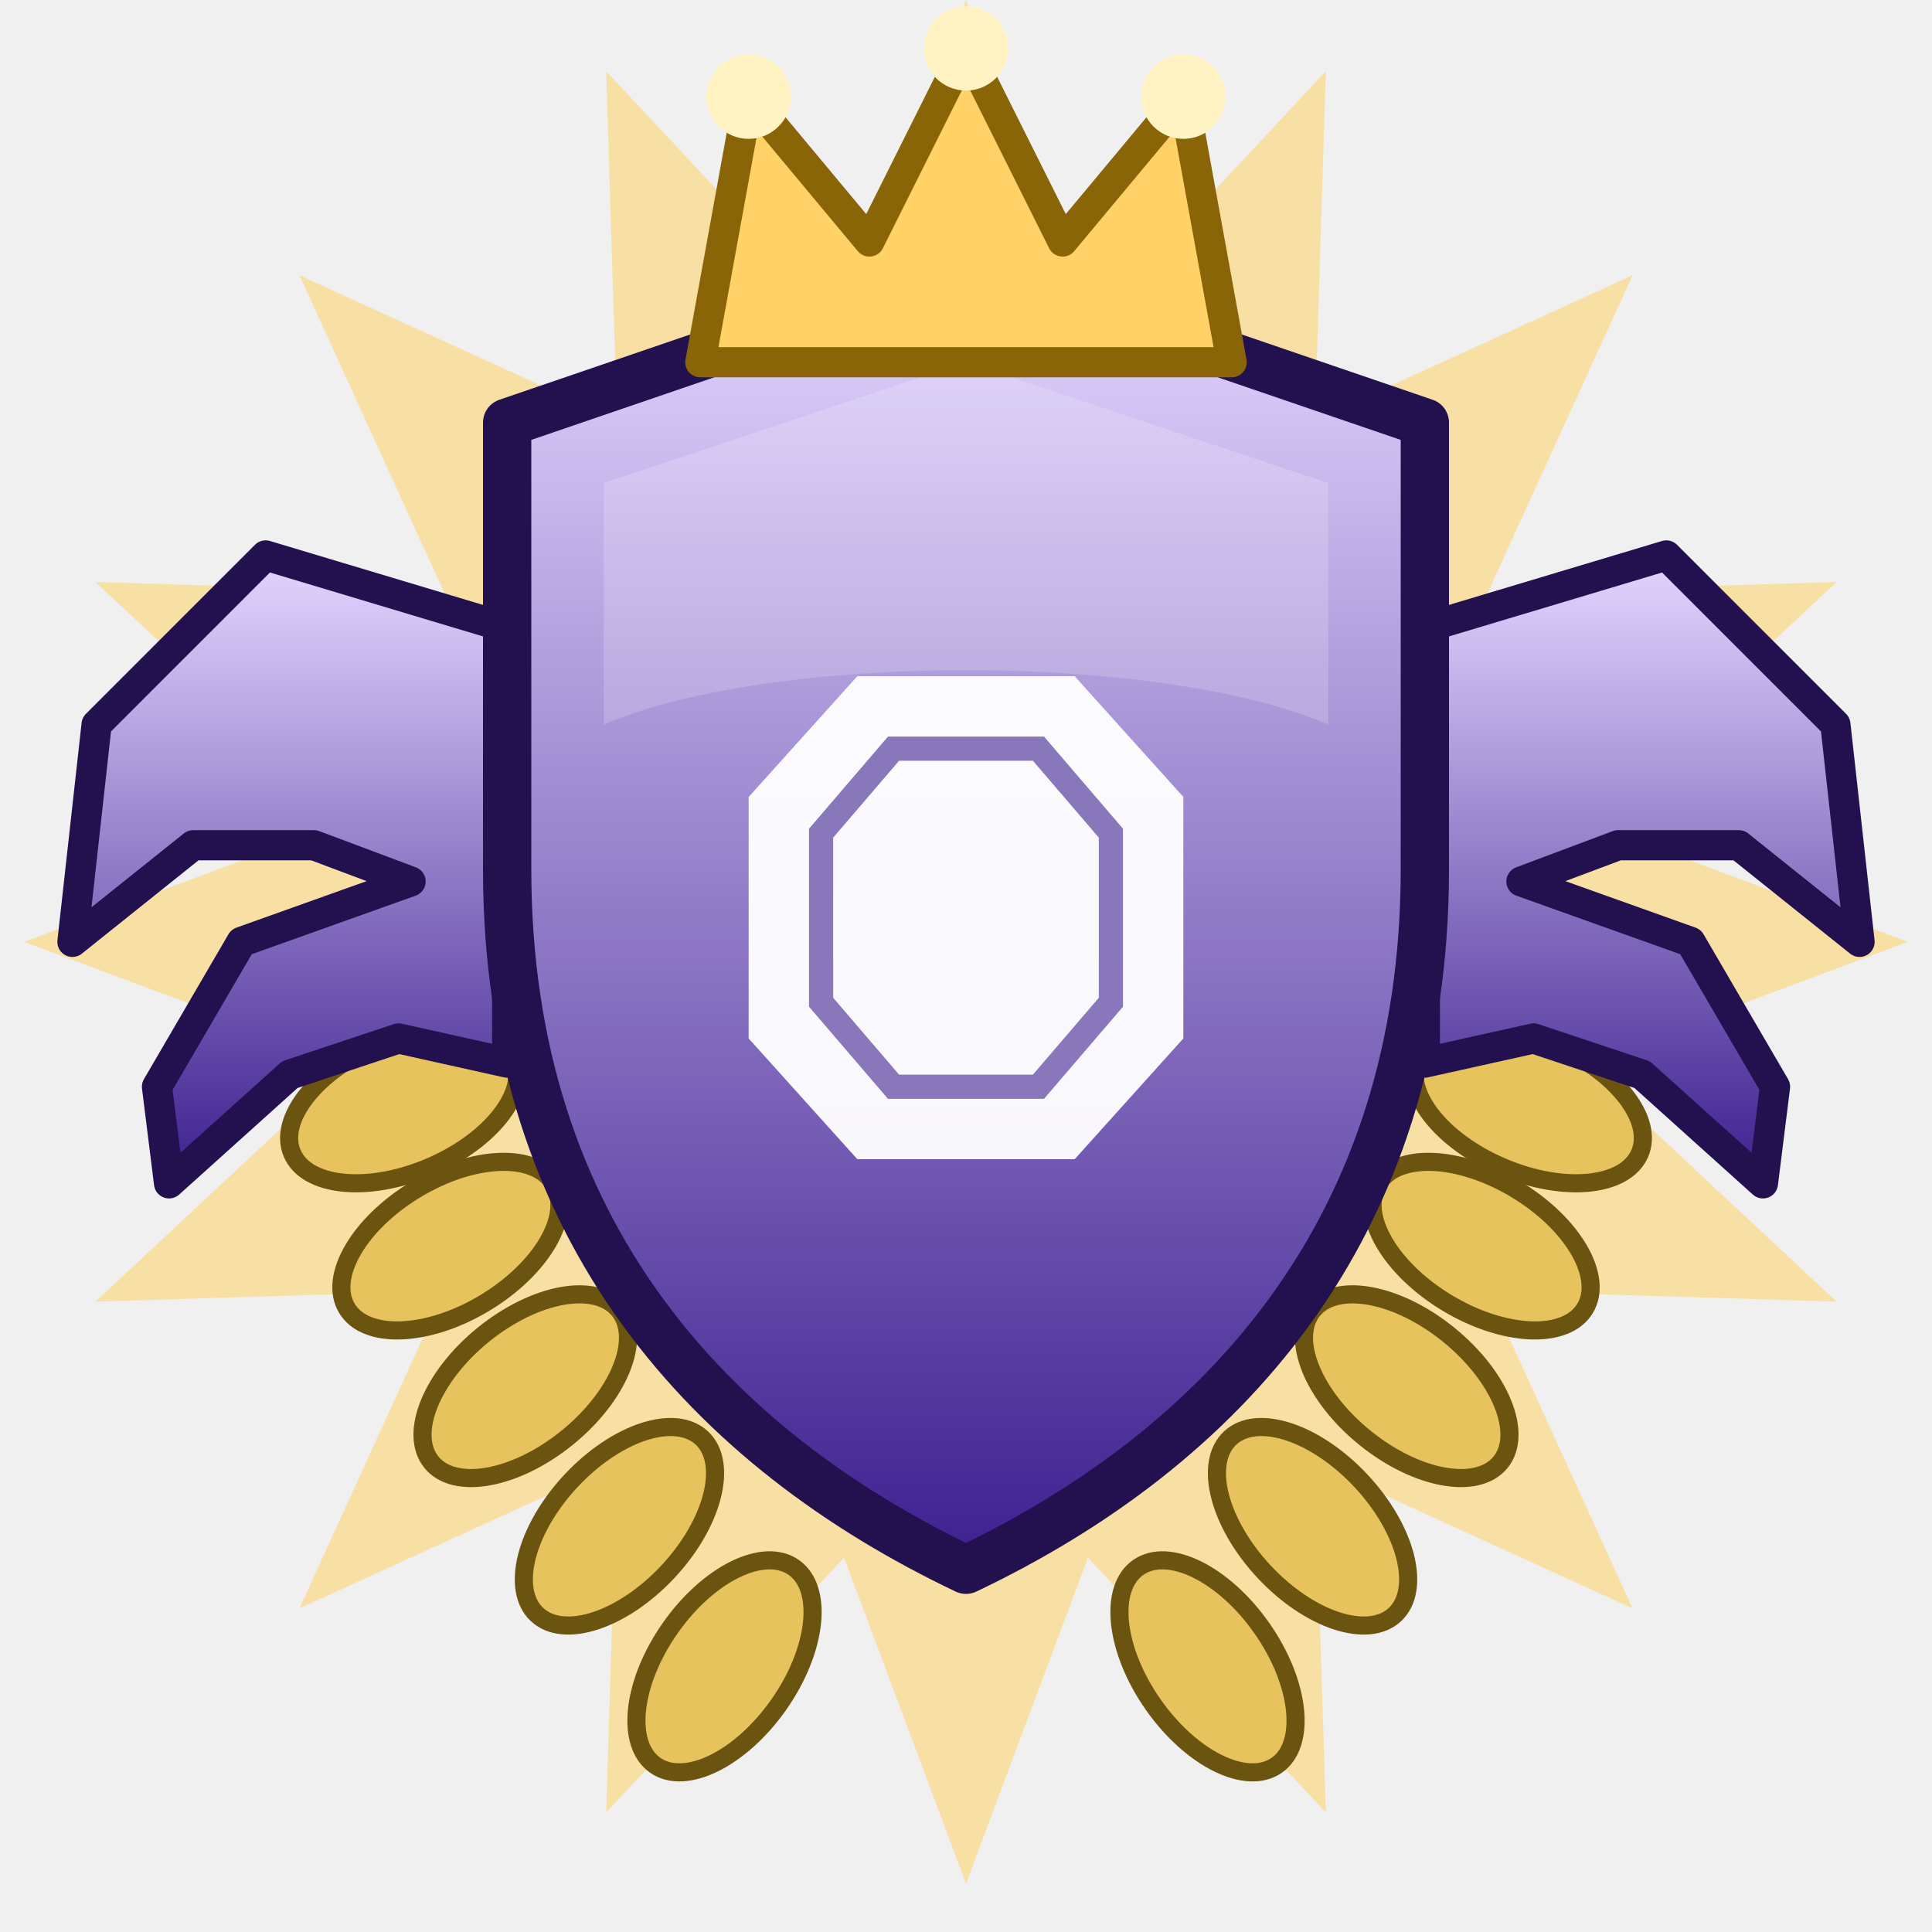
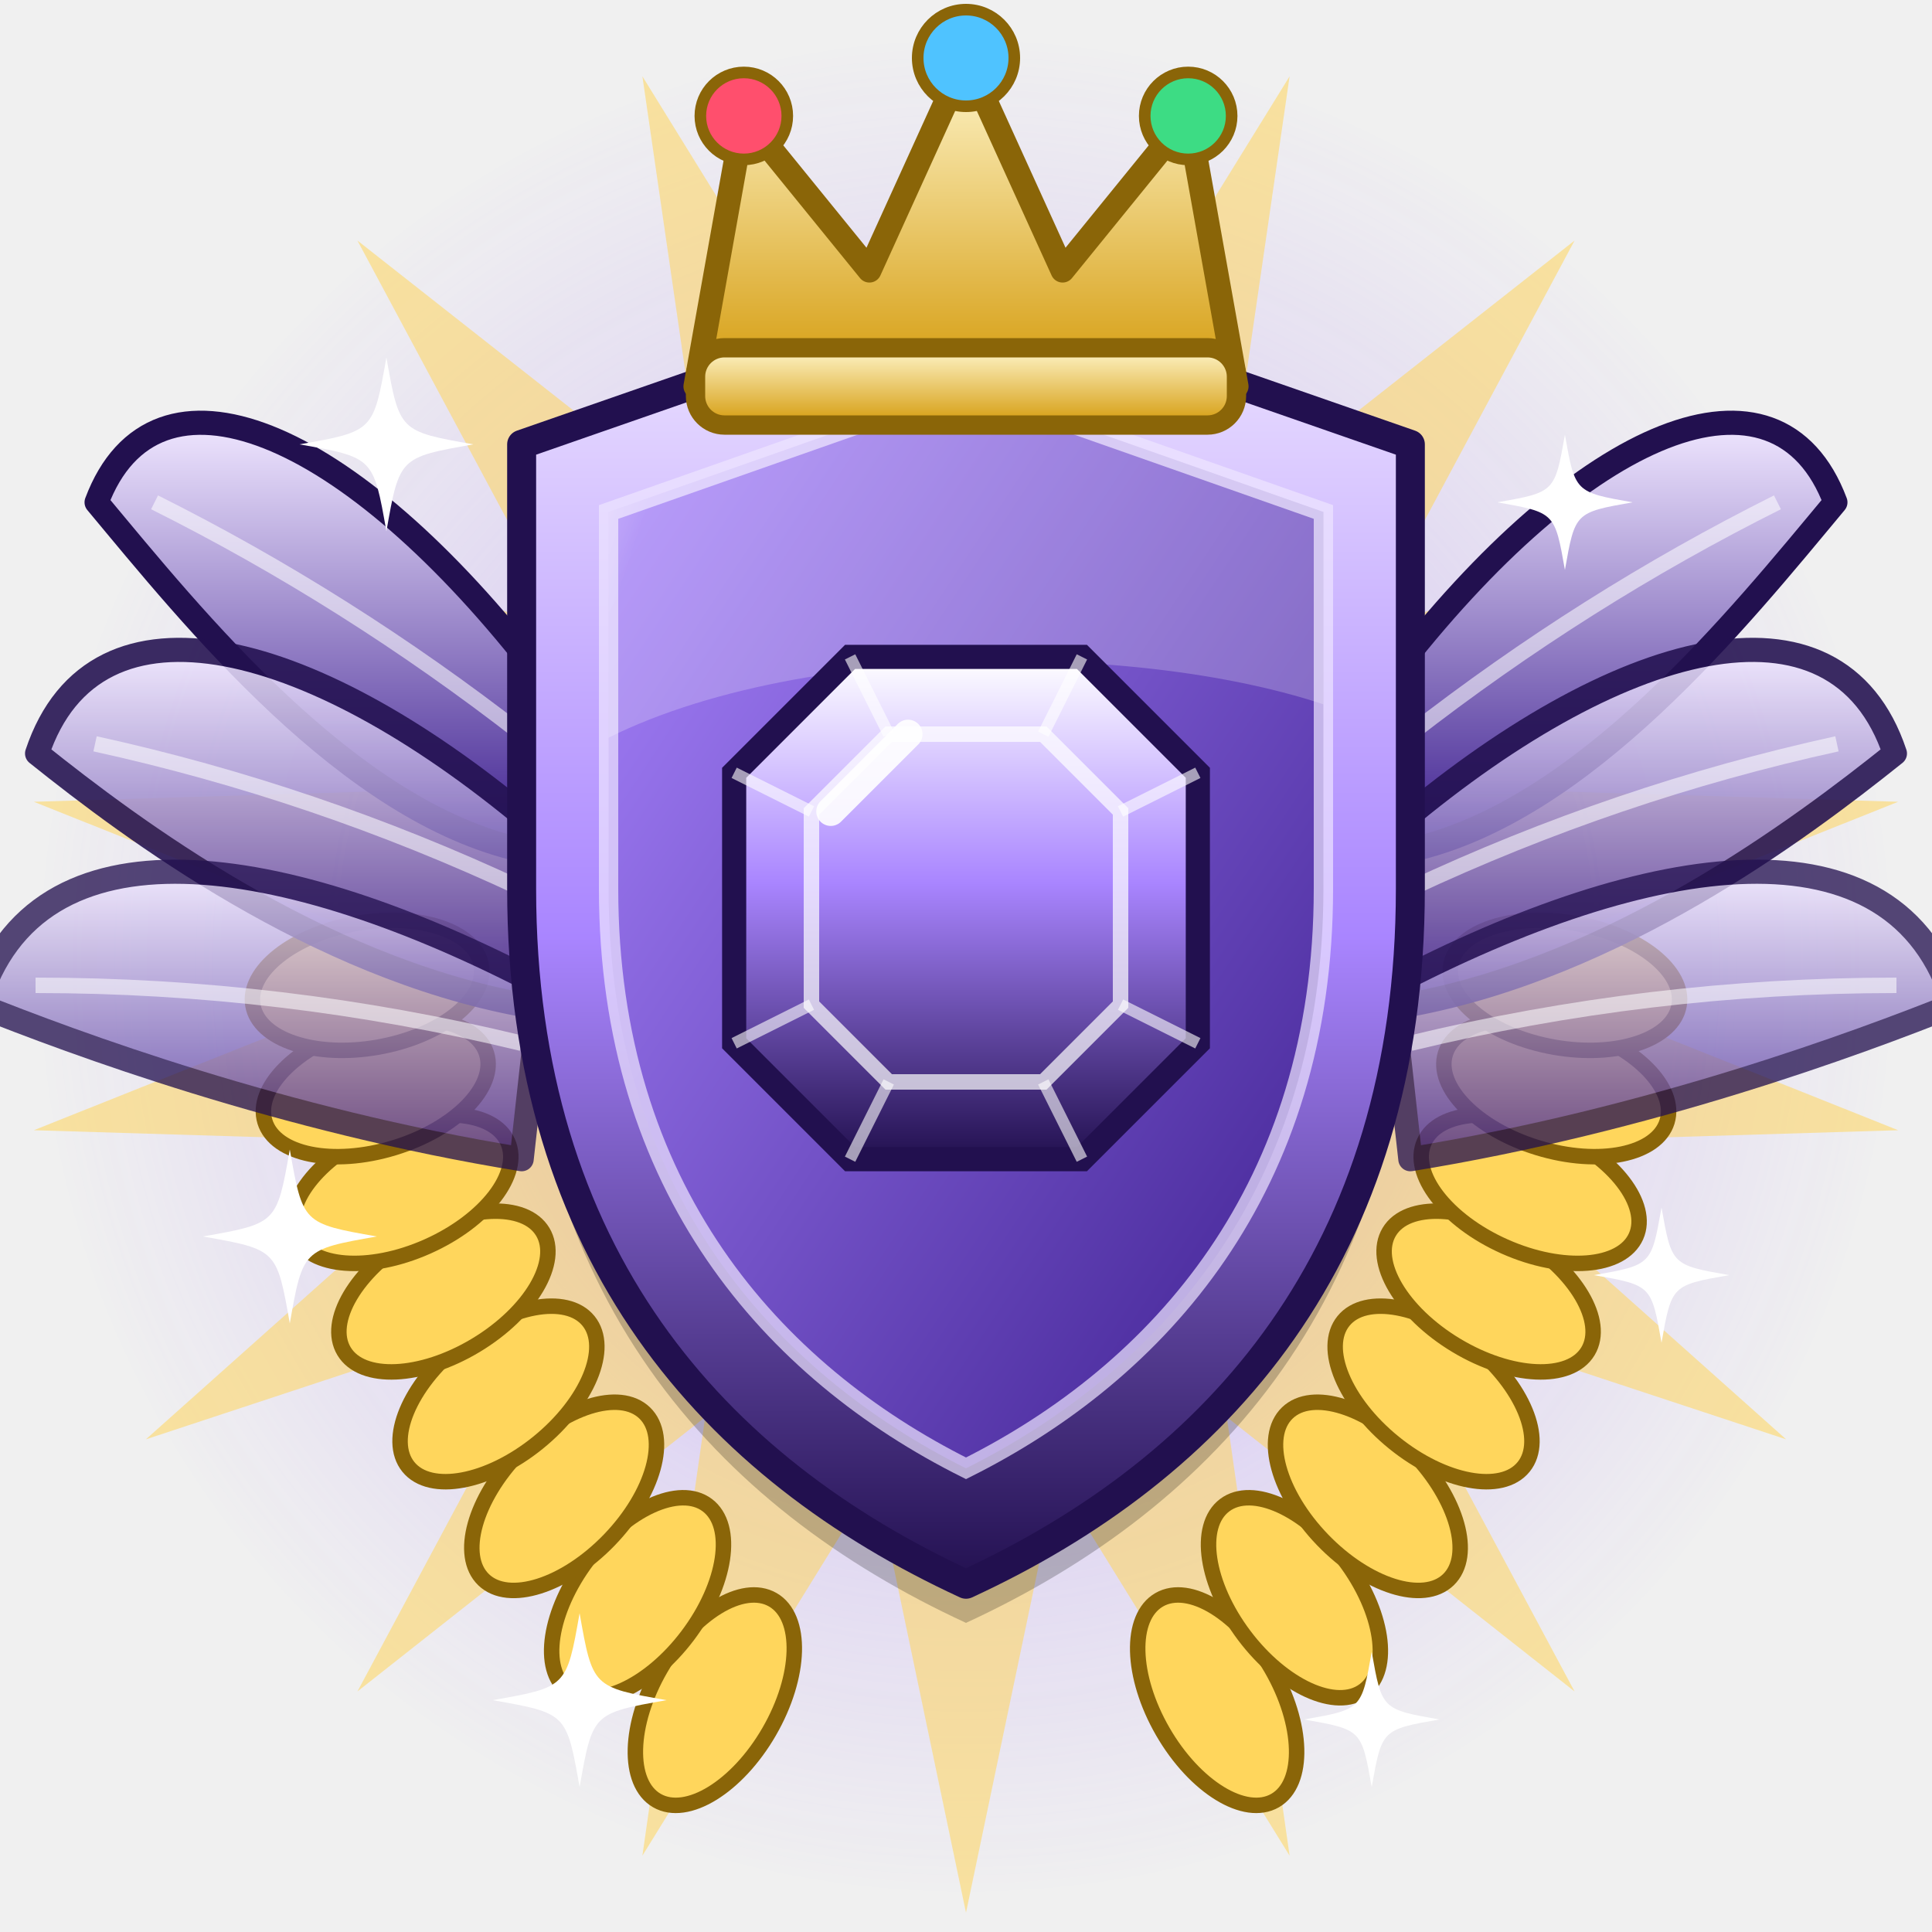
- <svg xmlns="http://www.w3.org/2000/svg" viewBox="0 0 160 160" width="160" height="160" role="img" aria-label="Rango titan">
+ <svg xmlns="http://www.w3.org/2000/svg" viewBox="0 0 200 200" width="200" height="200" role="img" aria-label="Rango titan">
+   <style>.tw{animation:tw 2.4s ease-in-out infinite;transform-box:fill-box}@keyframes tw{0%,100%{opacity:.15;transform:scale(.55)}50%{opacity:1;transform:scale(1)}}.shine{animation:sh 3.6s ease-in-out infinite}@keyframes sh{0%{transform:translateX(-150px)}55%,100%{transform:translateX(150px)}}.rays{animation:rot 18s linear infinite;transform-origin:100px 100px}@keyframes rot{to{transform:rotate(360deg)}}.aura{animation:pulse 2.8s ease-in-out infinite;transform-origin:100px 100px}@keyframes pulse{0%,100%{opacity:.75;transform:scale(.94)}50%{opacity:1;transform:scale(1.04)}}@media (prefers-reduced-motion:reduce){.tw,.shine,.rays,.aura{animation:none}}</style>
  <defs>
-     <linearGradient id="g_titan" x1="0" y1="0" x2="0" y2="1">
-       <stop offset="0" stop-color="#e3d6ff" />
+     <linearGradient id="titan_rim" x1="0" y1="0" x2="0" y2="1">
+       <stop offset="0" stop-color="#efe6ff" />
+       <stop offset="0.5" stop-color="#a985ff" />
+       <stop offset="1" stop-color="#22104f" />
+     </linearGradient>
+     <linearGradient id="titan_field" x1="0" y1="0" x2="1" y2="1">
+       <stop offset="0" stop-color="#a985ff" />
      <stop offset="1" stop-color="#3d1f8f" />
    </linearGradient>
+     <linearGradient id="titan_wing" x1="0" y1="0" x2="0" y2="1">
+       <stop offset="0" stop-color="#efe6ff" />
+       <stop offset="1" stop-color="#3d1f8f" />
+     </linearGradient>
+     <clipPath id="titan_clip">
+       <path d="M100 40 L137 53 V92 C137 123 120 142 100 152 C80 142 63 123 63 92 V53 Z" />
+     </clipPath>
+     <linearGradient id="titan_shine" x1="0" y1="0" x2="1" y2="0">
+       <stop offset="0" stop-color="#fff" stop-opacity="0" />
+       <stop offset="0.5" stop-color="#fff" stop-opacity="0.75" />
+       <stop offset="1" stop-color="#fff" stop-opacity="0" />
+     </linearGradient>
+     <linearGradient id="titan_gem" x1="0" y1="0" x2="0" y2="1">
+       <stop offset="0" stop-color="#ffffff" />
+       <stop offset="0.45" stop-color="#a985ff" />
+       <stop offset="1" stop-color="#22104f" />
+     </linearGradient>
+     <linearGradient id="titan_gold" x1="0" y1="0" x2="0" y2="1">
+       <stop offset="0" stop-color="#fff6cc" />
+       <stop offset="1" stop-color="#d49a0a" />
+     </linearGradient>
+     <radialGradient id="titan_aura">
+       <stop offset="0" stop-color="#9b6bff" stop-opacity="0.75" />
+       <stop offset="0.6" stop-color="#9b6bff" stop-opacity="0.18" />
+       <stop offset="1" stop-color="#9b6bff" stop-opacity="0" />
+     </radialGradient>
  </defs>
-   <polygon points="158.0,78.0 131.0,88.1 152.1,107.8 123.2,106.9 135.2,133.2 108.9,121.2 109.8,150.1 90.1,129.0 80.0,156.0 69.9,129.0 50.2,150.1 51.1,121.2 24.8,133.2 36.8,106.9 7.9,107.8 29.0,88.1 2.0,78.0 29.0,67.9 7.9,48.2 36.8,49.1 24.8,22.8 51.1,34.8 50.2,5.9 69.9,27.0 80.0,0.0 90.1,27.0 109.8,5.9 108.9,34.8 135.2,22.8 123.2,49.1 152.1,48.2 131.0,67.9" fill="#ffd166" opacity="0.55" />
-   <ellipse cx="60.0" cy="138.0" rx="5.5" ry="10" fill="#e6c35c" stroke="#6b5410" stroke-width="1.5" transform="rotate(35 60.0 138.0)" />
-   <ellipse cx="51.3" cy="126.4" rx="5.5" ry="10" fill="#e6c35c" stroke="#6b5410" stroke-width="1.5" transform="rotate(43 51.3 126.4)" />
-   <ellipse cx="43.5" cy="114.8" rx="5.5" ry="10" fill="#e6c35c" stroke="#6b5410" stroke-width="1.5" transform="rotate(51 43.5 114.8)" />
-   <ellipse cx="37.3" cy="103.2" rx="5.5" ry="10" fill="#e6c35c" stroke="#6b5410" stroke-width="1.5" transform="rotate(59 37.3 103.2)" />
-   <ellipse cx="33.4" cy="91.6" rx="5.5" ry="10" fill="#e6c35c" stroke="#6b5410" stroke-width="1.5" transform="rotate(67 33.4 91.6)" />
-   <ellipse cx="32.0" cy="80.0" rx="5.5" ry="10" fill="#e6c35c" stroke="#6b5410" stroke-width="1.5" transform="rotate(75 32.0 80.0)" />
-   <ellipse cx="100.0" cy="138.0" rx="5.5" ry="10" fill="#e6c35c" stroke="#6b5410" stroke-width="1.5" transform="rotate(-35 100.0 138.0)" />
-   <ellipse cx="108.7" cy="126.4" rx="5.5" ry="10" fill="#e6c35c" stroke="#6b5410" stroke-width="1.5" transform="rotate(-43 108.7 126.4)" />
-   <ellipse cx="116.5" cy="114.8" rx="5.5" ry="10" fill="#e6c35c" stroke="#6b5410" stroke-width="1.5" transform="rotate(-51 116.5 114.8)" />
-   <ellipse cx="122.7" cy="103.2" rx="5.5" ry="10" fill="#e6c35c" stroke="#6b5410" stroke-width="1.5" transform="rotate(-59 122.7 103.2)" />
-   <ellipse cx="126.6" cy="91.6" rx="5.5" ry="10" fill="#e6c35c" stroke="#6b5410" stroke-width="1.5" transform="rotate(-67 126.6 91.6)" />
-   <ellipse cx="128.0" cy="80.0" rx="5.5" ry="10" fill="#e6c35c" stroke="#6b5410" stroke-width="1.5" transform="rotate(-75 128.0 80.0)" />
-   <path d="M42 52 L22 46 L8 60 L6 78 L16 70 L26 70 L34 73 L20 78 L13 90 L14 98 L24 89 L33 86 L42 88 Z" fill="url(#g_titan)" stroke="#22104f" stroke-width="2.5" stroke-linejoin="round" />
-   <path d="M118 52 L138 46 L152 60 L154 78 L144 70 L134 70 L126 73 L140 78 L147 90 L146 98 L136 89 L127 86 L118 88 Z" fill="url(#g_titan)" stroke="#22104f" stroke-width="2.5" stroke-linejoin="round" />
-   <path d="M80 22 L118 35 V72 C118 102 101 120 80 130 C59 120 42 102 42 72 V35 Z" fill="url(#g_titan)" stroke="#22104f" stroke-width="4" stroke-linejoin="round" />
-   <path d="M80 30 L110 40 V60 C96 54 64 54 50 60 V40 Z" fill="#ffffff" opacity="0.18" />
-   <polygon points="71,56 89,56 98,66 98,86 89,96 71,96 62,86 62,66" fill="#ffffff" opacity="0.95" />
-   <polygon points="74,62 86,62 92,69 92,83 86,90 74,90 68,83 68,69" fill="none" stroke="#3d1f8f" stroke-width="2" opacity="0.6" />
-   <path d="M58 30 L62 8 L72 20 L80 4 L88 20 L98 8 L102 30 Z" fill="#ffd166" stroke="#8a6508" stroke-width="2.5" stroke-linejoin="round" />
-   <circle cx="62" cy="8" r="3.5" fill="#fff3c4" />
-   <circle cx="80" cy="4" r="3.5" fill="#fff3c4" />
-   <circle cx="98" cy="8" r="3.5" fill="#fff3c4" />
+   <circle class="aura" cx="100" cy="100" r="96" fill="url(#titan_aura)" />
+   <polygon class="rays" points="100.0,2.0 109.4,46.9 133.5,7.9 126.9,53.3 163.0,24.9 141.3,65.4 184.9,51.0 150.6,81.6 196.5,83.0 153.9,100.0 196.5,117.0 150.6,118.4 184.9,149.0 141.3,134.6 163.0,175.1 127.0,146.7 133.5,192.1 109.4,153.1 100.0,198.0 90.6,153.1 66.5,192.1 73.0,146.7 37.0,175.1 58.7,134.6 15.1,149.0 49.4,118.4 3.5,117.0 46.1,100.0 3.5,83.0 49.4,81.6 15.1,51.0 58.7,65.4 37.0,24.9 73.1,53.3 66.5,7.9 90.6,46.9" fill="#ffd65c" opacity="0.55" />
+   <ellipse cx="74.0" cy="176.0" rx="6.5" ry="12" fill="#ffd65c" stroke="#8a6508" stroke-width="1.6" transform="rotate(30 74.0 176.0)" />
+   <ellipse cx="66.0" cy="165.4" rx="6.5" ry="12" fill="#ffd65c" stroke="#8a6508" stroke-width="1.6" transform="rotate(37 66.0 165.4)" />
+   <ellipse cx="58.4" cy="154.9" rx="6.5" ry="12" fill="#ffd65c" stroke="#8a6508" stroke-width="1.6" transform="rotate(44 58.4 154.9)" />
+   <ellipse cx="51.6" cy="144.3" rx="6.5" ry="12" fill="#ffd65c" stroke="#8a6508" stroke-width="1.6" transform="rotate(51 51.6 144.3)" />
+   <ellipse cx="45.9" cy="133.7" rx="6.5" ry="12" fill="#ffd65c" stroke="#8a6508" stroke-width="1.6" transform="rotate(59 45.9 133.7)" />
+   <ellipse cx="41.6" cy="123.1" rx="6.5" ry="12" fill="#ffd65c" stroke="#8a6508" stroke-width="1.6" transform="rotate(66 41.6 123.1)" />
+   <ellipse cx="38.9" cy="112.6" rx="6.5" ry="12" fill="#ffd65c" stroke="#8a6508" stroke-width="1.6" transform="rotate(73 38.9 112.6)" />
+   <ellipse cx="38.0" cy="102.0" rx="6.5" ry="12" fill="#ffd65c" stroke="#8a6508" stroke-width="1.6" transform="rotate(80 38.0 102.0)" />
+   <ellipse cx="126.0" cy="176.0" rx="6.5" ry="12" fill="#ffd65c" stroke="#8a6508" stroke-width="1.6" transform="rotate(-30 126.0 176.0)" />
+   <ellipse cx="134.0" cy="165.4" rx="6.5" ry="12" fill="#ffd65c" stroke="#8a6508" stroke-width="1.6" transform="rotate(-37 134.0 165.4)" />
+   <ellipse cx="141.6" cy="154.9" rx="6.5" ry="12" fill="#ffd65c" stroke="#8a6508" stroke-width="1.6" transform="rotate(-44 141.6 154.9)" />
+   <ellipse cx="148.4" cy="144.3" rx="6.5" ry="12" fill="#ffd65c" stroke="#8a6508" stroke-width="1.6" transform="rotate(-51 148.4 144.3)" />
+   <ellipse cx="154.1" cy="133.7" rx="6.5" ry="12" fill="#ffd65c" stroke="#8a6508" stroke-width="1.6" transform="rotate(-59 154.1 133.7)" />
+   <ellipse cx="158.4" cy="123.1" rx="6.5" ry="12" fill="#ffd65c" stroke="#8a6508" stroke-width="1.6" transform="rotate(-66 158.4 123.1)" />
+   <ellipse cx="161.1" cy="112.6" rx="6.5" ry="12" fill="#ffd65c" stroke="#8a6508" stroke-width="1.6" transform="rotate(-73 161.1 112.6)" />
+   <ellipse cx="162.0" cy="102.0" rx="6.5" ry="12" fill="#ffd65c" stroke="#8a6508" stroke-width="1.6" transform="rotate(-80 162.0 102.0)" />
+   <path d="M56 70 C36.0 44 16.0 36 10.0 52 C20.0 64 36.0 84 54 88 Z" fill="url(#titan_wing)" stroke="#22104f" stroke-width="2.5" stroke-linejoin="round" opacity="1.00" />
+   <path d="M54 76 Q36.0 62 16.0 52" stroke="#ffffff" stroke-width="1.6" fill="none" opacity="0.55" />
+   <path d="M56 86 C32.64 66 9.84 60 3.84 78 C13.84 86 32.64 100 54 104 Z" fill="url(#titan_wing)" stroke="#22104f" stroke-width="2.5" stroke-linejoin="round" opacity="0.88" />
+   <path d="M54 92 Q32.64 82 9.84 77" stroke="#ffffff" stroke-width="1.6" fill="none" opacity="0.55" />
+   <path d="M56 102 C29.28 88 3.68 84 -2.32 104 C7.68 108 29.28 116 54 120 Z" fill="url(#titan_wing)" stroke="#22104f" stroke-width="2.5" stroke-linejoin="round" opacity="0.76" />
+   <path d="M54 108 Q29.28 102 3.68 102" stroke="#ffffff" stroke-width="1.6" fill="none" opacity="0.55" />
+   <path d="M144 70 C164.0 44 184.0 36 190.0 52 C180.0 64 164.0 84 146 88 Z" fill="url(#titan_wing)" stroke="#22104f" stroke-width="2.5" stroke-linejoin="round" opacity="1.00" />
+   <path d="M146 76 Q164.0 62 184.0 52" stroke="#ffffff" stroke-width="1.6" fill="none" opacity="0.55" />
+   <path d="M144 86 C167.36 66 190.16 60 196.16 78 C186.16 86 167.36 100 146 104 Z" fill="url(#titan_wing)" stroke="#22104f" stroke-width="2.5" stroke-linejoin="round" opacity="0.88" />
+   <path d="M146 92 Q167.36 82 190.16 77" stroke="#ffffff" stroke-width="1.6" fill="none" opacity="0.55" />
+   <path d="M144 102 C170.72 88 196.32 84 202.32 104 C192.32 108 170.72 116 146 120 Z" fill="url(#titan_wing)" stroke="#22104f" stroke-width="2.5" stroke-linejoin="round" opacity="0.76" />
+   <path d="M146 108 Q170.72 102 196.32 102" stroke="#ffffff" stroke-width="1.6" fill="none" opacity="0.55" />
+   <path d="M100 30 L146 46 V92 C146 130 126 152 100 164 C74 152 54 130 54 92 V46 Z" transform="translate(0 4)" fill="#000" opacity="0.22" />
+   <path d="M100 30 L146 46 V92 C146 130 126 152 100 164 C74 152 54 130 54 92 V46 Z" fill="url(#titan_rim)" stroke="#22104f" stroke-width="3" stroke-linejoin="round" />
+   <path d="M100 40 L137 53 V92 C137 123 120 142 100 152 C80 142 63 123 63 92 V53 Z" fill="url(#titan_field)" stroke="#efe6ff" stroke-width="2" stroke-opacity="0.7" />
+   <g clip-path="url(#titan_clip)">
+     <path d="M60 40 L140 40 L140 74 C120 66 80 66 60 78 Z" fill="#fff" opacity="0.22" />
+     <rect class="shine" x="40" y="20" width="44" height="160" fill="url(#titan_shine)" transform="skewX(-18)" />
+   </g>
+   <polygon points="88,68 112,68 124,80 124,108 112,120 88,120 76,108 76,80" fill="url(#titan_gem)" stroke="#22104f" stroke-width="2.5" />
+   <polygon points="92,76 108,76 116,84 116,104 108,112 92,112 84,104 84,84" fill="none" stroke="#fff" stroke-width="1.6" opacity="0.7" />
+   <path d="M88 68 L92 76 M112 68 L108 76 M124 80 L116 84 M124 108 L116 104 M112 120 L108 112 M88 120 L92 112 M76 108 L84 104 M76 80 L84 84" stroke="#fff" stroke-width="1.2" opacity="0.6" />
+   <path d="M86 84 L94 76" stroke="#fff" stroke-width="3" stroke-linecap="round" opacity="0.9" />
+   <path d="M72 40 L77 12 L90 28 L100 6 L110 28 L123 12 L128 40 Z" fill="url(#titan_gold)" stroke="#8a6508" stroke-width="2.5" stroke-linejoin="round" />
+   <rect x="72" y="36" width="56" height="8" rx="3" fill="url(#titan_gold)" stroke="#8a6508" stroke-width="2" />
+   <circle cx="77" cy="12" r="4.5" fill="#ff4f6d" stroke="#8a6508" stroke-width="1.2" />
+   <circle cx="100" cy="6" r="5" fill="#4fc3ff" stroke="#8a6508" stroke-width="1.2" />
+   <circle cx="123" cy="12" r="4.5" fill="#3ddc84" stroke="#8a6508" stroke-width="1.2" />
+   <path class="tw" style="animation-delay:0.0s; transform-origin:40px 46px" d="M40 37 C41.35 44.65 41.35 44.65 49 46 C41.35 47.35 41.35 47.35 40 55 C38.65 47.35 38.65 47.35 31 46 C38.65 44.65 38.65 44.65 40 37 Z" fill="#ffffff" />
+   <path class="tw" style="animation-delay:0.4s; transform-origin:162px 52px" d="M162 45 C163.05 50.95 163.05 50.95 169 52 C163.05 53.05 163.05 53.05 162 59 C160.95 53.05 160.95 53.05 155 52 C160.95 50.95 160.95 50.95 162 45 Z" fill="#ffffff" />
+   <path class="tw" style="animation-delay:0.8s; transform-origin:30px 128px" d="M30 119 C31.35 126.65 31.35 126.65 39 128 C31.35 129.35 31.35 129.35 30 137 C28.65 129.35 28.65 129.35 21 128 C28.65 126.65 28.65 126.65 30 119 Z" fill="#ffffff" />
+   <path class="tw" style="animation-delay:1.2s; transform-origin:172px 132px" d="M172 125 C173.05 130.95 173.05 130.95 179 132 C173.05 133.05 173.05 133.05 172 139 C170.95 133.05 170.95 133.05 165 132 C170.95 130.95 170.95 130.95 172 125 Z" fill="#ffffff" />
+   <path class="tw" style="animation-delay:1.6s; transform-origin:60px 176px" d="M60 167 C61.35 174.65 61.35 174.65 69 176 C61.35 177.35 61.35 177.35 60 185 C58.65 177.35 58.65 177.35 51 176 C58.65 174.65 58.65 174.65 60 167 Z" fill="#ffffff" />
+   <path class="tw" style="animation-delay:2.0s; transform-origin:142px 178px" d="M142 171 C143.05 176.95 143.05 176.95 149 178 C143.05 179.05 143.05 179.05 142 185 C140.95 179.05 140.95 179.05 135 178 C140.95 176.95 140.95 176.95 142 171 Z" fill="#ffffff" />
</svg>
